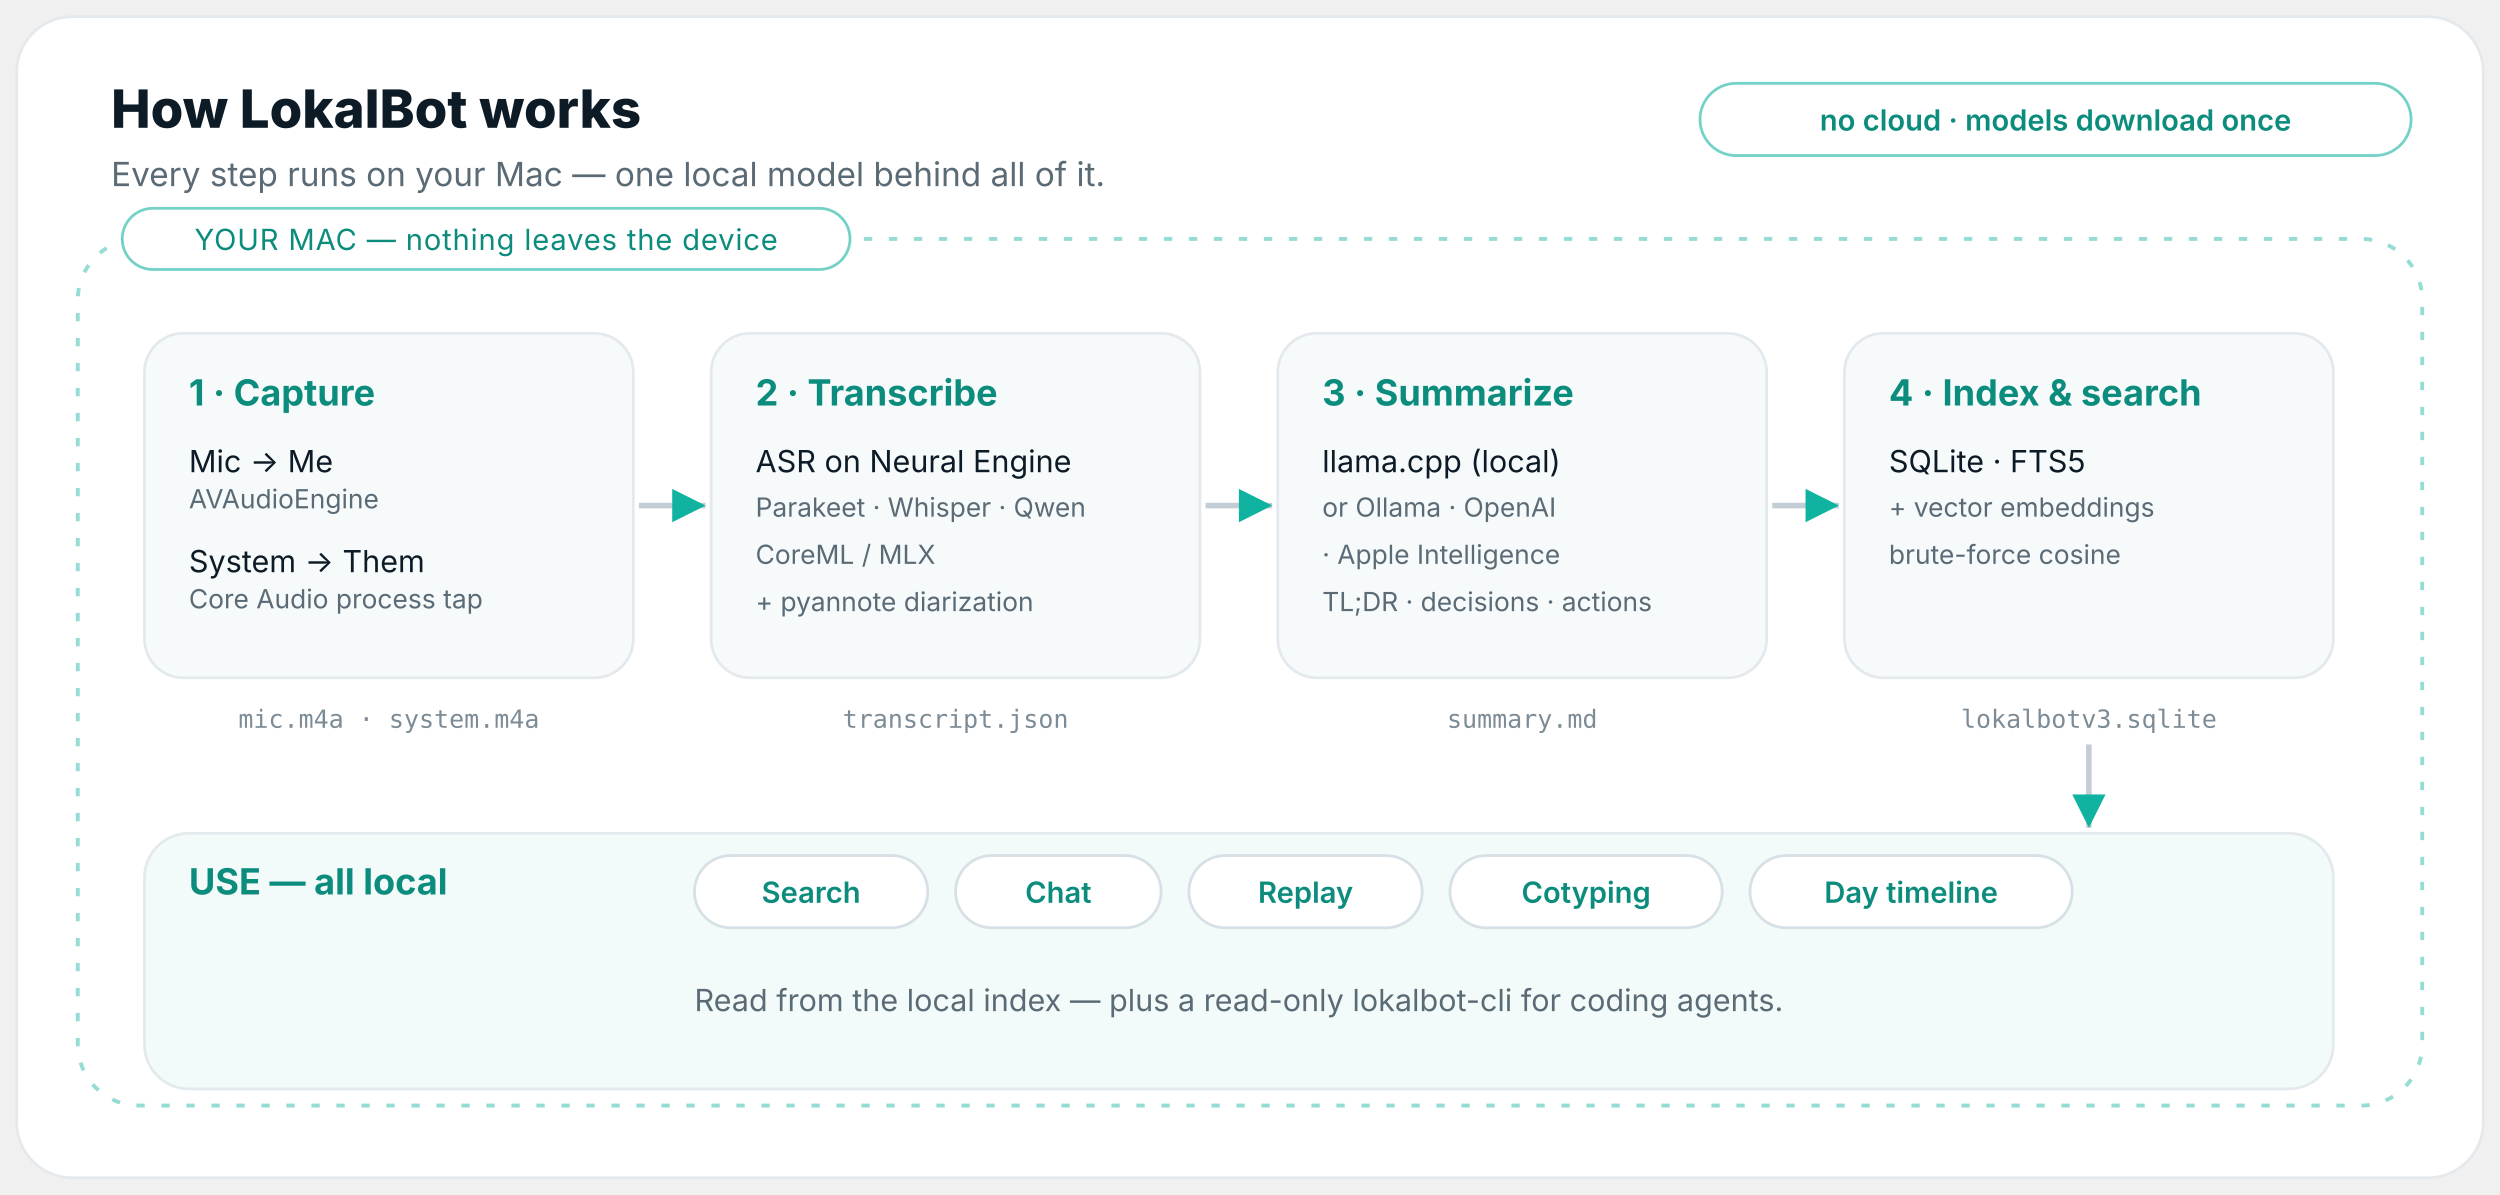
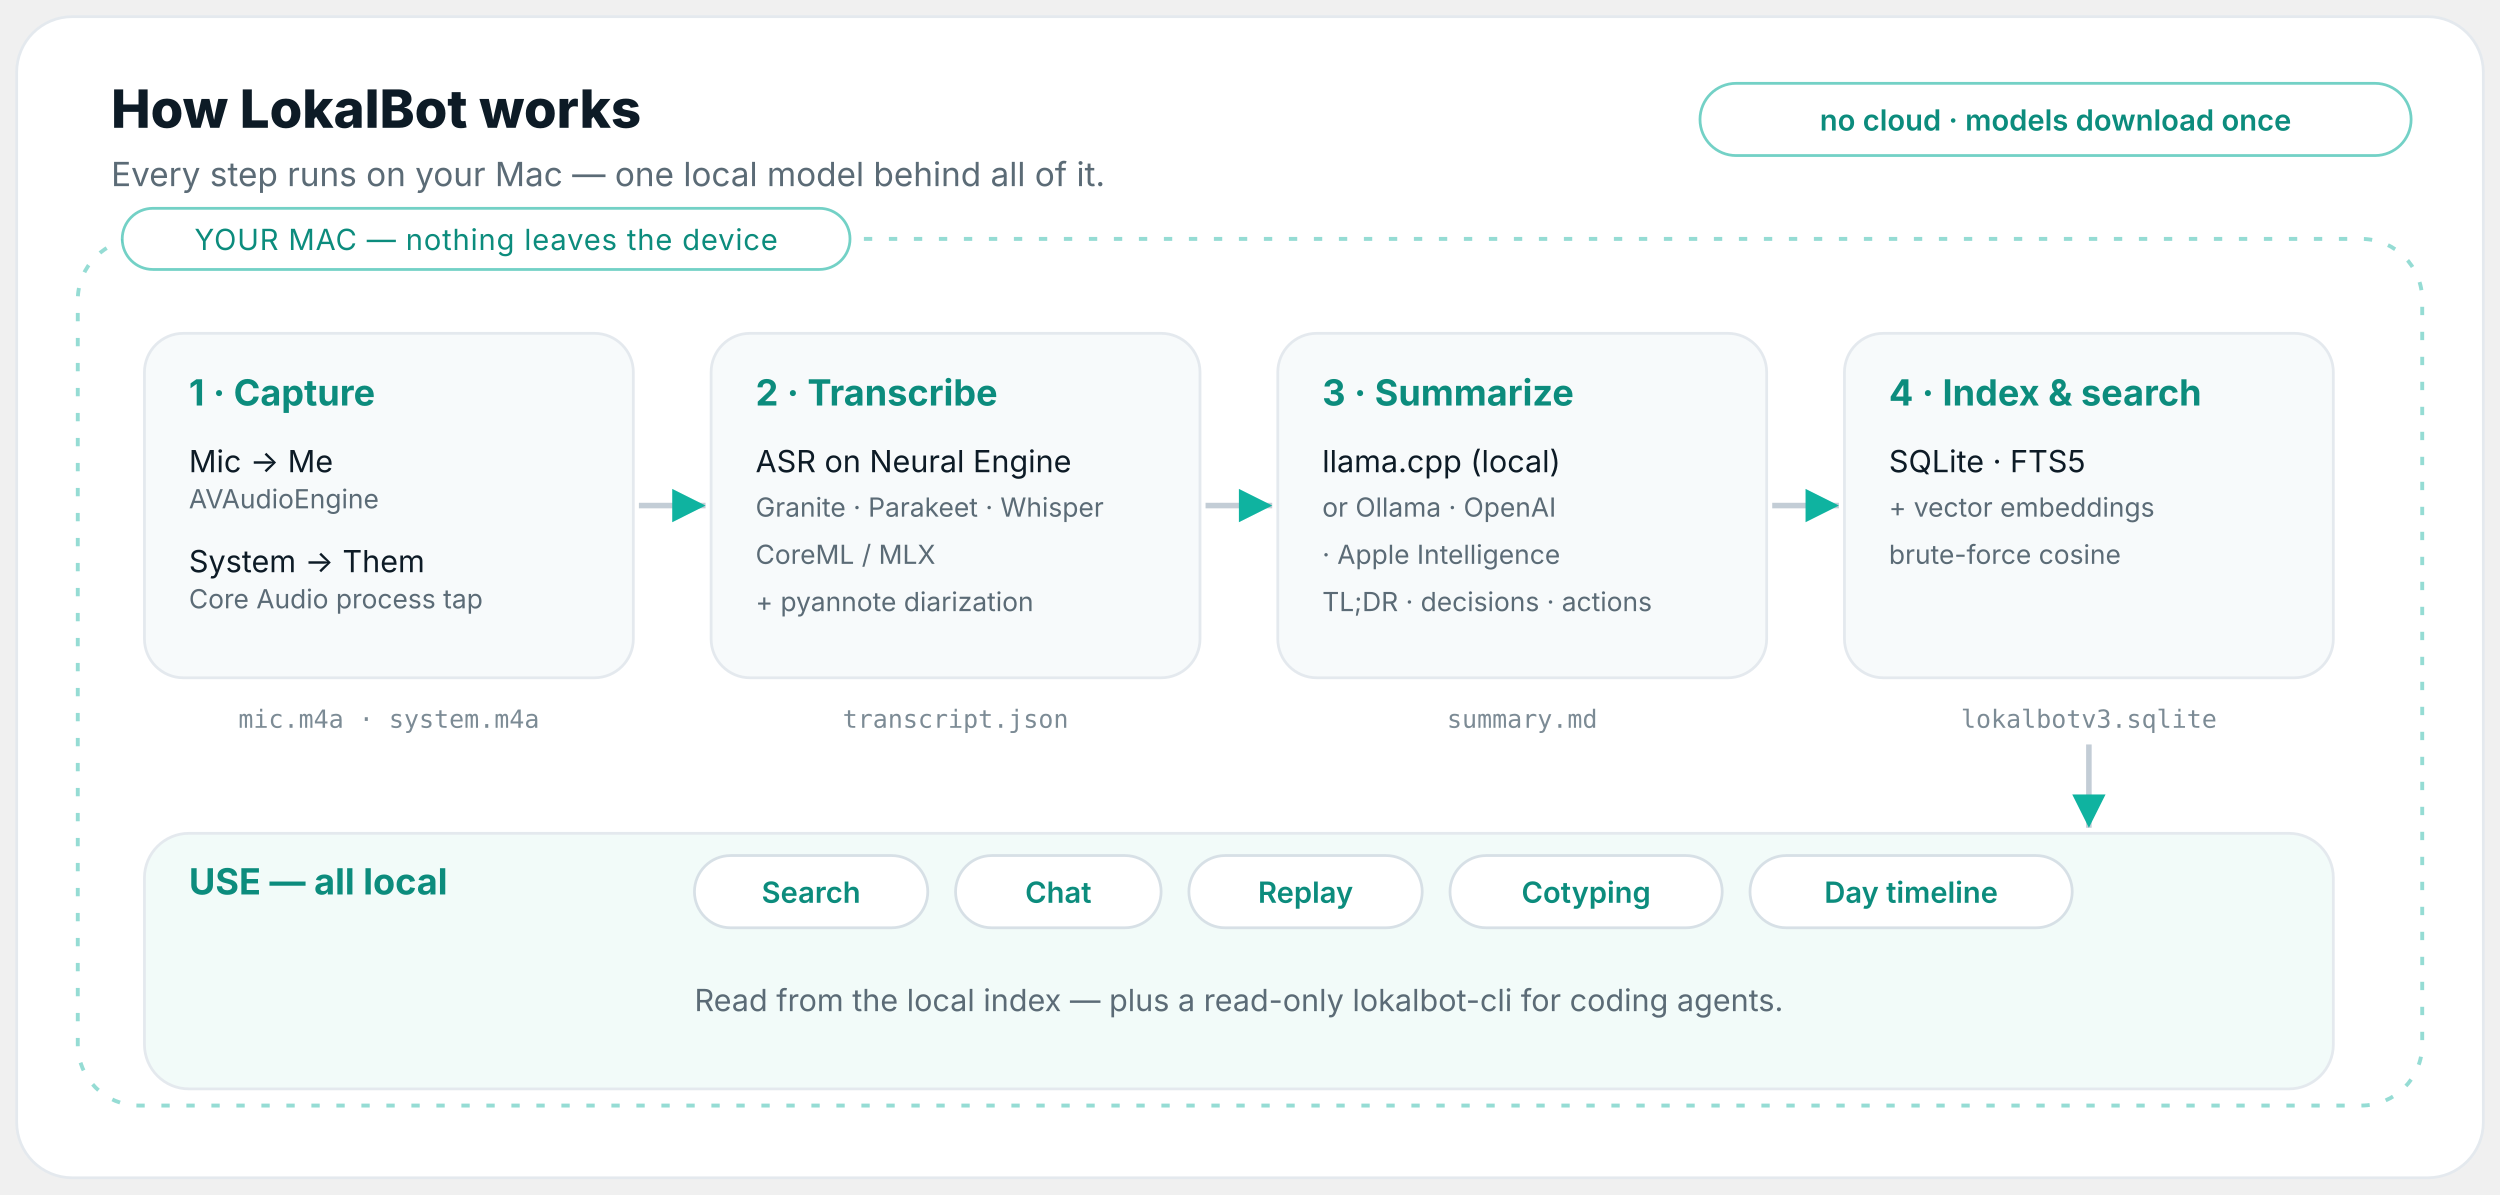
<svg xmlns="http://www.w3.org/2000/svg" viewBox="0 0 900 430" role="img" aria-labelledby="t d" font-family="-apple-system, BlinkMacSystemFont, 'SF Pro Text', 'Inter', system-ui, 'Segoe UI', Roboto, Helvetica, Arial, sans-serif">
  <defs>
    <marker id="ahl" markerWidth="9" markerHeight="9" refX="6" refY="3" orient="auto">
      <path d="M0,0 L6,3 L0,6 Z" fill="#0FB3A0" />
    </marker>
  </defs>
  <style>
    .hd{font-size:13px;font-weight:700;fill:#0C8C7D;}
    .ln{font-size:11px;fill:#0D1B26;}
    .sb{font-size:9.5px;fill:#5B6B76;}
    .fl{font-size:9px;fill:#7C8B95;font-family:ui-monospace,'SF Mono',Menlo,Consolas,monospace;}
    .pill{font-size:10.5px;font-weight:600;fill:#0C8C7D;}
  </style>
  <rect x="6" y="6" width="888" height="418" rx="20" fill="#FFFFFF" stroke="#E4E9EE" />
  <text x="40" y="46" font-size="19" font-weight="800" fill="#0D1B26">How LokalBot works</text>
  <text x="40" y="67" font-size="12" fill="#5B6B76">Every step runs on your Mac — one local model behind all of it.</text>
  <rect x="612" y="30" width="256" height="26" rx="13" fill="#FFFFFF" stroke="#16B3A1" stroke-opacity="0.6" />
  <text x="740" y="47" text-anchor="middle" font-size="10.5" font-weight="600" fill="#0C8C7D">no cloud · models download once</text>
  <rect x="28" y="86" width="844" height="312" rx="22" fill="none" stroke="#16B3A1" stroke-opacity="0.45" stroke-width="1.4" stroke-dasharray="3 6" />
  <rect x="44" y="75" width="262" height="22" rx="11" fill="#FFFFFF" stroke="#16B3A1" stroke-opacity="0.6" />
  <text x="175" y="90" text-anchor="middle" font-size="10.5" letter-spacing="0.3" fill="#0C8C7D">YOUR MAC — nothing leaves the device</text>
  <g stroke="#C3CDD6" stroke-width="2">
    <line x1="230" y1="182" x2="254" y2="182" marker-end="url(#ahl)" />
    <line x1="434" y1="182" x2="458" y2="182" marker-end="url(#ahl)" />
    <line x1="638" y1="182" x2="662" y2="182" marker-end="url(#ahl)" />
    <line x1="752" y1="268" x2="752" y2="298" marker-end="url(#ahl)" />
  </g>
  <rect x="52" y="120" width="176" height="124" rx="14" fill="#F7FAFB" stroke="#E4E9EE" />
  <text class="hd" x="68" y="146">1 · Capture</text>
  <text class="ln" x="68" y="170">Mic → Me</text>
  <text class="sb" x="68" y="183">AVAudioEngine</text>
  <text class="ln" x="68" y="206">System → Them</text>
  <text class="sb" x="68" y="219">Core Audio process tap</text>
  <text class="fl" x="140" y="262" text-anchor="middle">mic.m4a · system.m4a</text>
  <rect x="256" y="120" width="176" height="124" rx="14" fill="#F7FAFB" stroke="#E4E9EE" />
  <text class="hd" x="272" y="146">2 · Transcribe</text>
  <text class="ln" x="272" y="170">ASR on Neural Engine</text>
-   <text class="sb" x="272" y="186">Parakeet · Whisper · Qwen</text>
+   <text class="sb" x="272" y="186">Granite · Parakeet · Whisper</text>
  <text class="sb" x="272" y="203">CoreML / MLX</text>
  <text class="sb" x="272" y="220">+ pyannote diarization</text>
  <text class="fl" x="344" y="262" text-anchor="middle">transcript.json</text>
  <rect x="460" y="120" width="176" height="124" rx="14" fill="#F7FAFB" stroke="#E4E9EE" />
  <text class="hd" x="476" y="146">3 · Summarize</text>
  <text class="ln" x="476" y="170">llama.cpp (local)</text>
  <text class="sb" x="476" y="186">or Ollama · OpenAI</text>
  <text class="sb" x="476" y="203">· Apple Intelligence</text>
  <text class="sb" x="476" y="220">TL;DR · decisions · actions</text>
  <text class="fl" x="548" y="262" text-anchor="middle">summary.md</text>
  <rect x="664" y="120" width="176" height="124" rx="14" fill="#F7FAFB" stroke="#E4E9EE" />
  <text class="hd" x="680" y="146">4 · Index &amp; search</text>
  <text class="ln" x="680" y="170">SQLite · FTS5</text>
  <text class="sb" x="680" y="186">+ vector embeddings</text>
  <text class="sb" x="680" y="203">brute-force cosine</text>
  <text class="fl" x="752" y="262" text-anchor="middle">lokalbotv3.sqlite</text>
  <rect x="52" y="300" width="788" height="92" rx="16" fill="#F2FBF9" stroke="#E4E9EE" />
  <text x="68" y="322" class="hd">USE — all local</text>
  <g>
    <rect x="250" y="308" width="84" height="26" rx="13" fill="#FFFFFF" stroke="#D7E0E6" />
    <text class="pill" x="292" y="325" text-anchor="middle">Search</text>
    <rect x="344" y="308" width="74" height="26" rx="13" fill="#FFFFFF" stroke="#D7E0E6" />
    <text class="pill" x="381" y="325" text-anchor="middle">Chat</text>
    <rect x="428" y="308" width="84" height="26" rx="13" fill="#FFFFFF" stroke="#D7E0E6" />
    <text class="pill" x="470" y="325" text-anchor="middle">Replay</text>
    <rect x="522" y="308" width="98" height="26" rx="13" fill="#FFFFFF" stroke="#D7E0E6" />
    <text class="pill" x="571" y="325" text-anchor="middle">Cotyping</text>
    <rect x="630" y="308" width="116" height="26" rx="13" fill="#FFFFFF" stroke="#D7E0E6" />
    <text class="pill" x="688" y="325" text-anchor="middle">Day timeline</text>
  </g>
  <text x="446" y="364" text-anchor="middle" font-size="11" fill="#5B6B76">Read from the local index — plus a read-only lokalbot-cli for coding agents.</text>
</svg>
